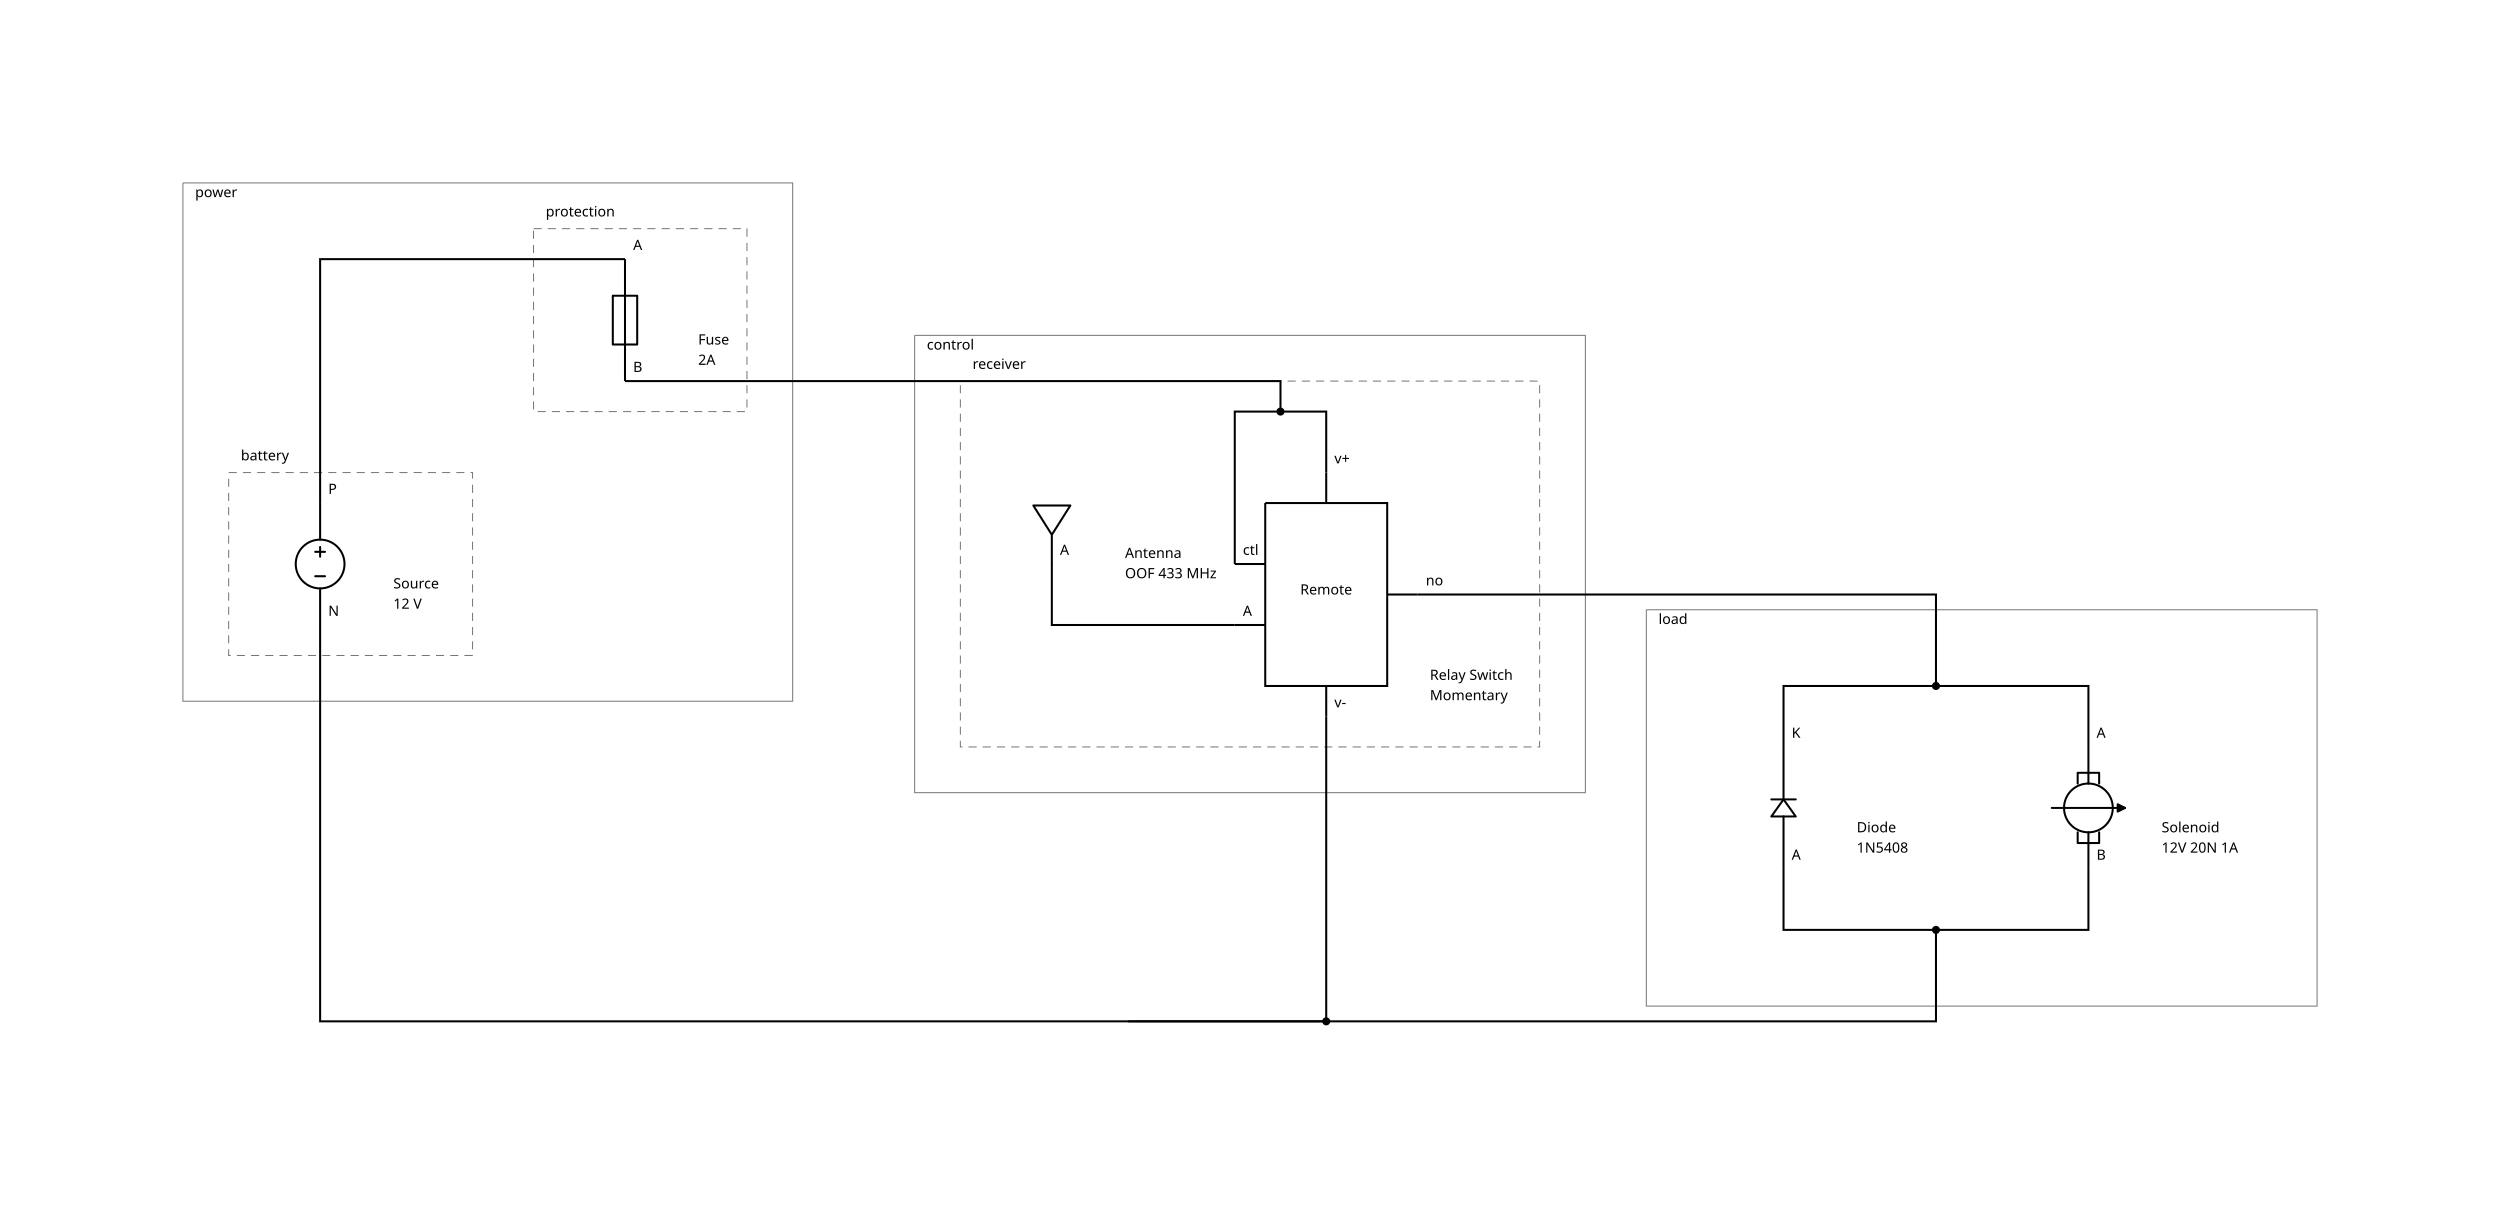
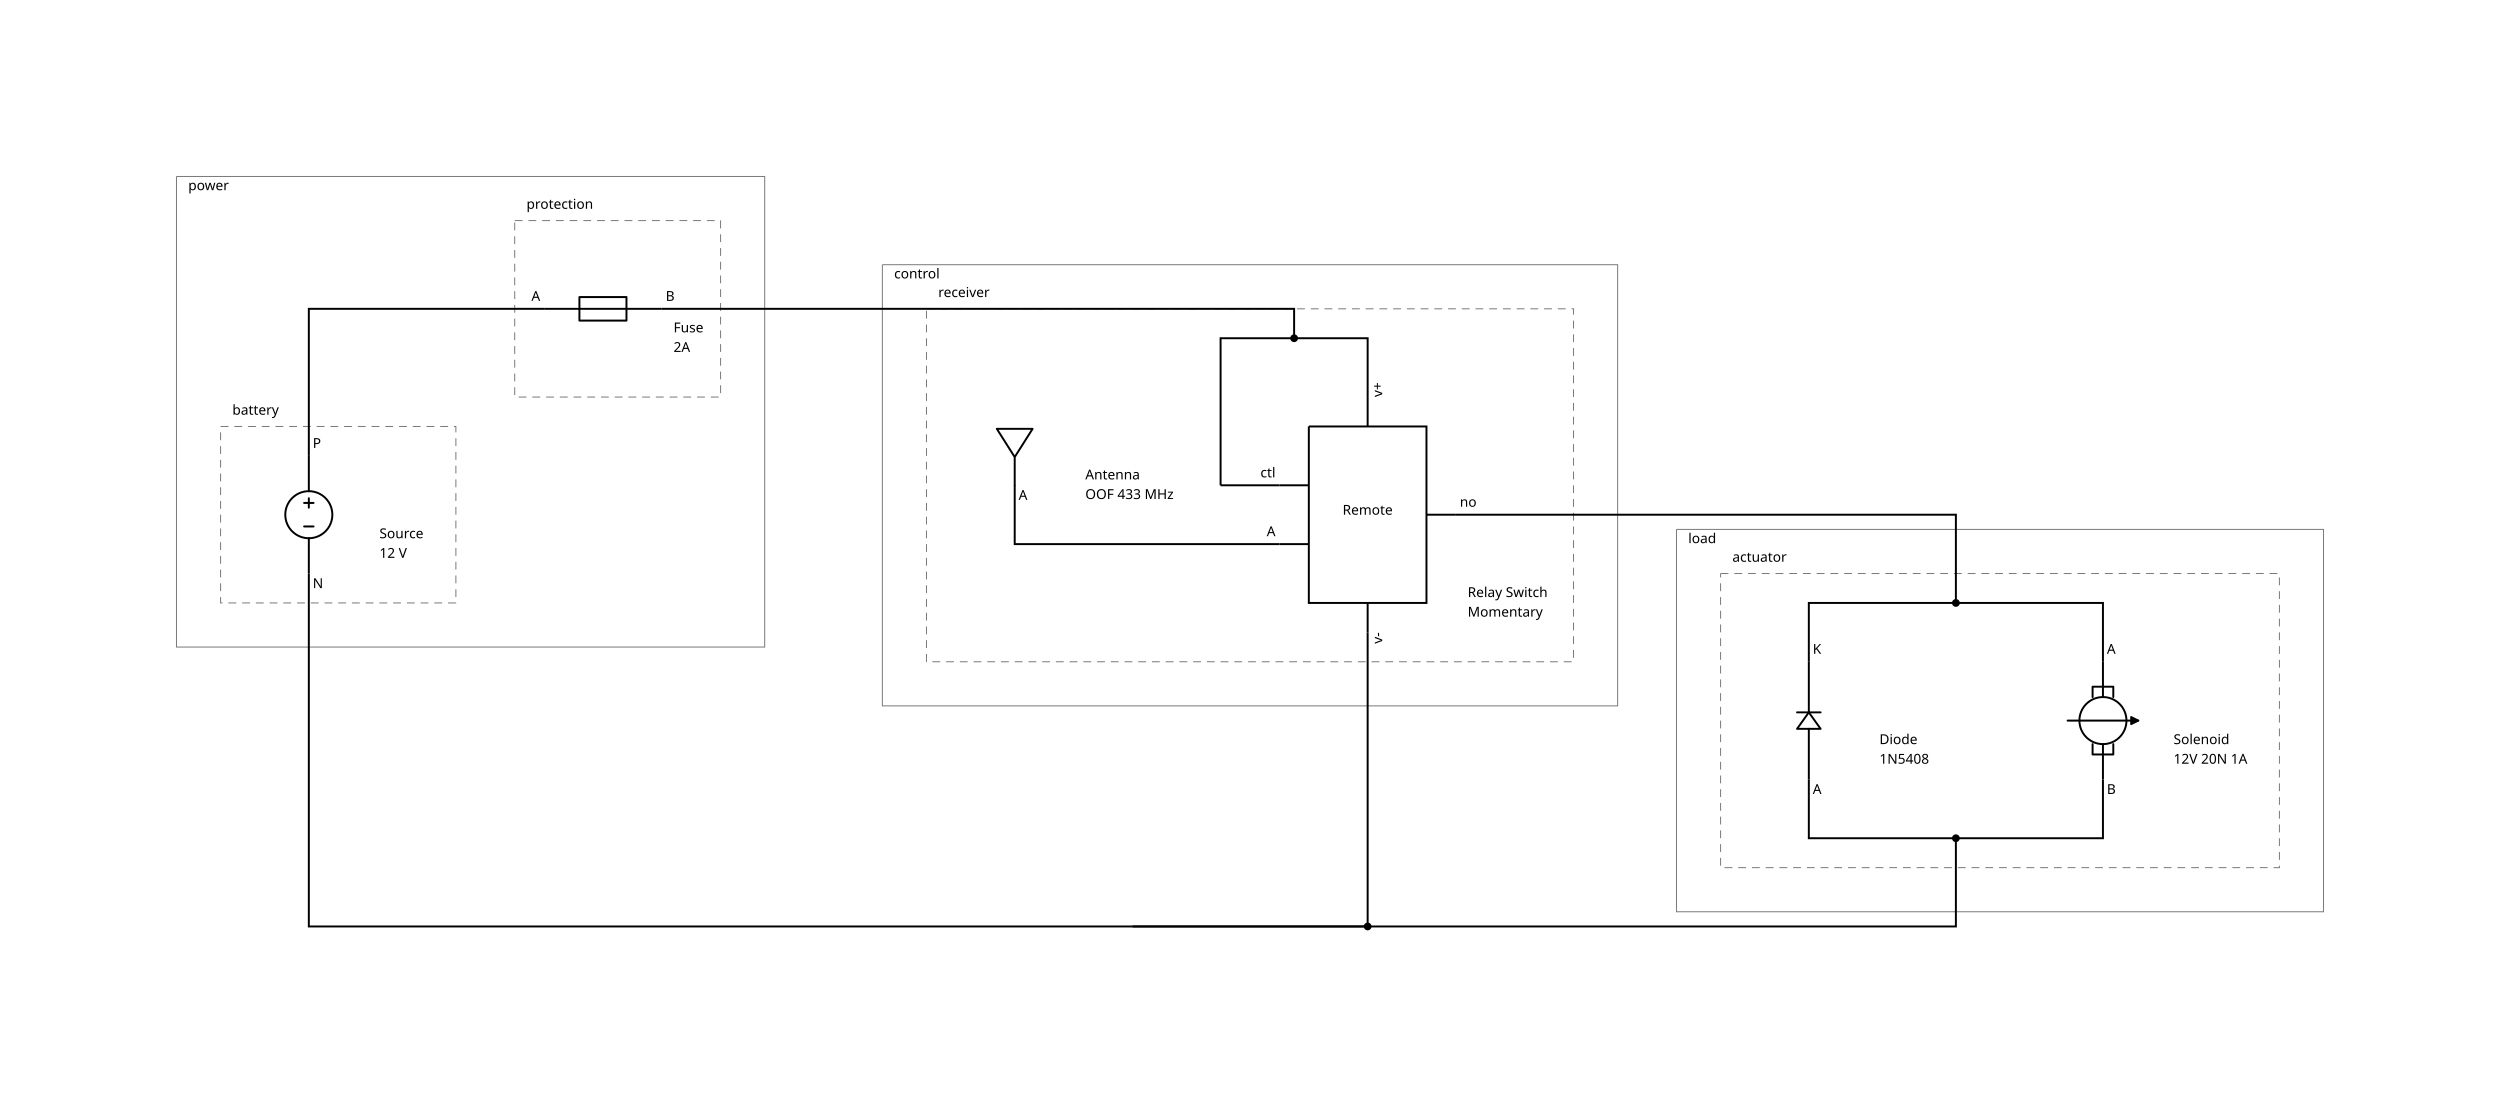
- <svg xmlns="http://www.w3.org/2000/svg" id="fixture-wireless-solenoid" width="2460" viewBox="-555 -255 2460 1188" height="1188" overflow="visible" font-family="sans-serif" font-size="14" role="graphics-document document" aria-roledescription="circuitDiagram">
+ <svg xmlns="http://www.w3.org/2000/svg" id="fixture-wireless-solenoid" width="2550" viewBox="-555 -255 2550 1128" height="1128" overflow="visible" font-family="sans-serif" font-size="14" role="graphics-document document" aria-roledescription="circuitDiagram">
  <g data-drawing-index="0" data-block="power" stroke-width="1">
-     <polyline points="-375,-75 225,-75 225,435 -375,435 -375,-75" stroke="#777" stroke-width="1" fill="none" transform="matrix(1 0 0 1 0 0)" />
+     <polyline points="-375,-75 225,-75 225,405 -375,405 -375,-75" stroke="#777" stroke-width="1" fill="none" transform="matrix(1 0 0 1 0 0)" />
  </g>
  <g data-drawing-index="1" data-label="true" data-frame-label="block">
    <text x="-363" y="-61" xml:space="preserve" fill="#000">power</text>
  </g>
  <g data-drawing-index="2" data-block="control" stroke-width="1">
-     <polyline points="345,75 1005,75 1005,525 345,525 345,75" stroke="#777" stroke-width="1" fill="none" transform="matrix(1 0 0 1 0 0)" />
+     <polyline points="345,15 1095,15 1095,465 345,465 345,15" stroke="#777" stroke-width="1" fill="none" transform="matrix(1 0 0 1 0 0)" />
  </g>
  <g data-drawing-index="3" data-label="true" data-frame-label="block">
-     <text x="357" y="89" xml:space="preserve" fill="#000">control</text>
+     <text x="357" y="29" xml:space="preserve" fill="#000">control</text>
  </g>
  <g data-drawing-index="4" data-block="load" stroke-width="1">
-     <polyline points="1065,345 1725,345 1725,735 1065,735 1065,345" stroke="#777" stroke-width="1" fill="none" transform="matrix(1 0 0 1 0 0)" />
+     <polyline points="1155,285 1815,285 1815,675 1155,675 1155,285" stroke="#777" stroke-width="1" fill="none" transform="matrix(1 0 0 1 0 0)" />
  </g>
  <g data-drawing-index="5" data-label="true" data-frame-label="block">
-     <text x="1077" y="359" xml:space="preserve" fill="#000">load</text>
+     <text x="1167" y="299" xml:space="preserve" fill="#000">load</text>
  </g>
  <g data-drawing-index="6" data-stage="protection" stroke-dasharray="8 6">
    <polyline points="-30,-30 180,-30 180,150 -30,150 -30,-30" stroke="#777" stroke-width="1" fill="none" transform="matrix(1 0 0 1 0 0)" />
  </g>
  <g data-drawing-index="7" data-label="true" data-frame-label="stage">
    <text x="-18" y="-42" xml:space="preserve" fill="#000">protection</text>
  </g>
  <g data-drawing-index="8" data-stage="battery" stroke-dasharray="8 6">
-     <polyline points="-330,210 -90,210 -90,390 -330,390 -330,210" stroke="#777" stroke-width="1" fill="none" transform="matrix(1 0 0 1 0 0)" />
+     <polyline points="-330,180 -90,180 -90,360 -330,360 -330,180" stroke="#777" stroke-width="1" fill="none" transform="matrix(1 0 0 1 0 0)" />
  </g>
  <g data-drawing-index="9" data-label="true" data-frame-label="stage">
-     <text x="-318" y="198" xml:space="preserve" fill="#000">battery</text>
+     <text x="-318" y="168" xml:space="preserve" fill="#000">battery</text>
  </g>
  <g data-drawing-index="10" data-stage="receiver" stroke-dasharray="8 6">
-     <polyline points="390,120 960,120 960,480 390,480 390,120" stroke="#777" stroke-width="1" fill="none" transform="matrix(1 0 0 1 0 0)" />
+     <polyline points="390,60 1050,60 1050,420 390,420 390,60" stroke="#777" stroke-width="1" fill="none" transform="matrix(1 0 0 1 0 0)" />
  </g>
  <g data-drawing-index="11" data-label="true" data-frame-label="stage">
-     <text x="402" y="108" xml:space="preserve" fill="#000">receiver</text>
-   </g>
-   <g data-drawing-index="12" data-net="@implicit:Antenna:A" data-wire="|-" data-points="[[480,300],[480,360],[660,360]]">
-     <polyline points="480,300 480,360 660,360" stroke="#000" stroke-width="2" fill="none" transform="matrix(1 0 0 1 0 0)" />
-   </g>
-   <g data-drawing-index="13" data-net="@implicit:Diode:A" data-wire="|-" data-points="[[1500,600],[1500,660],[1350,660]]">
-     <polyline points="1500,600 1500,660 1350,660" stroke="#000" stroke-width="2" fill="none" transform="matrix(1 0 0 1 0 0)" />
-   </g>
-   <g data-drawing-index="14" data-net="@implicit:Diode:A" data-wire="|-" data-points="[[1200,600],[1200,660],[1350,660]]">
-     <polyline points="1200,600 1200,660 1350,660" stroke="#000" stroke-width="2" fill="none" transform="matrix(1 0 0 1 0 0)" />
-   </g>
-   <g data-drawing-index="15" data-net="@implicit:Diode:A" data-wire="|-" data-points="[[750,450],[750,750],[555,750]]">
-     <polyline points="750,450 750,750 555,750" stroke="#000" stroke-width="2" fill="none" transform="matrix(1 0 0 1 0 0)" />
-   </g>
-   <g data-drawing-index="16" data-net="@implicit:Diode:A" data-wire="|-" data-points="[[-240,360],[-240,750],[555,750]]">
-     <polyline points="-240,360 -240,750 555,750" stroke="#000" stroke-width="2" fill="none" transform="matrix(1 0 0 1 0 0)" />
-   </g>
-   <g data-drawing-index="17" data-net="@implicit:Diode:A" data-wire="|-" data-points="[[1350,660],[1350,750],[555,750]]">
-     <polyline points="1350,660 1350,750 555,750" stroke="#000" stroke-width="2" fill="none" transform="matrix(1 0 0 1 0 0)" />
-   </g>
-   <g data-drawing-index="18" data-net="@implicit:Diode:K" data-wire="|-" data-points="[[1500,480],[1500,420],[1350,420]]">
-     <polyline points="1500,480 1500,420 1350,420" stroke="#000" stroke-width="2" fill="none" transform="matrix(1 0 0 1 0 0)" />
-   </g>
-   <g data-drawing-index="19" data-net="@implicit:Diode:K" data-wire="|-" data-points="[[1200,480],[1200,420],[1350,420]]">
-     <polyline points="1200,480 1200,420 1350,420" stroke="#000" stroke-width="2" fill="none" transform="matrix(1 0 0 1 0 0)" />
-   </g>
-   <g data-drawing-index="20" data-net="@implicit:Diode:K" data-wire="-|" data-points="[[840,330],[1350,330],[1350,420]]">
-     <polyline points="840,330 1350,330 1350,420" stroke="#000" stroke-width="2" fill="none" transform="matrix(1 0 0 1 0 0)" />
-   </g>
-   <g data-drawing-index="21" data-net="@implicit:Fuse:A" data-wire="|-" data-points="[[-240,240],[-240,3.67394039744206e-15],[60,3.67394039744206e-15]]">
-     <polyline points="-240,240 -240,3.67394039744206e-15 60,3.67394039744206e-15" stroke="#000" stroke-width="2" fill="none" transform="matrix(1 0 0 1 0 0)" />
-   </g>
-   <g data-drawing-index="22" data-net="@implicit:Fuse:B" data-wire="|-" data-points="[[750,210],[750,150],[705,150]]">
-     <polyline points="750,210 750,150 705,150" stroke="#000" stroke-width="2" fill="none" transform="matrix(1 0 0 1 0 0)" />
-   </g>
-   <g data-drawing-index="23" data-net="@implicit:Fuse:B" data-wire="|-" data-points="[[660,300],[660,150],[705,150]]">
-     <polyline points="660,300 660,150 705,150" stroke="#000" stroke-width="2" fill="none" transform="matrix(1 0 0 1 0 0)" />
-   </g>
-   <g data-drawing-index="24" data-net="@implicit:Fuse:B" data-wire="-|" data-points="[[60.00000000000001,120],[705,120],[705,150]]">
-     <polyline points="60,120 705,120 705,150" stroke="#000" stroke-width="2" fill="none" transform="matrix(1 0 0 1 0 0)" />
-   </g>
-   <g data-drawing-index="25" data-device="Fuse" data-type="fuse" data-stage-index="0">
-     <g transform="matrix(6.123233995736766e-17 1 -1 6.123233995736766e-17 120 0)">
-       <svg width="120" height="120" viewBox="0 0 120 120">
-         <g id="fixture-wireless-solenoid-element-25-fuse" fill="none" stroke="#000" stroke-width="2" stroke-linecap="round" stroke-linejoin="round">
-           <path d="M 0 60 L 36 60 L 36 48 L 84 48 L 84 72 L 36 72 L 36 60 M 84 60 L 120 60" id="fixture-wireless-solenoid-element-25-reference-0" stroke="#000" fill="none" stroke-width="2" stroke-linecap="round" stroke-linejoin="round" />
-           <path d="M 36 60 L 84 60" id="fixture-wireless-solenoid-element-25-reference-1" stroke="#000" fill="none" stroke-width="2" stroke-linecap="round" stroke-linejoin="round" />
-         </g>
-       </svg>
-     </g>
-   </g>
-   <g data-drawing-index="26" data-label="true" data-device-label="Fuse">
+     <text x="402" y="48" xml:space="preserve" fill="#000">receiver</text>
+   </g>
+   <g data-drawing-index="12" data-stage="actuator" stroke-dasharray="8 6">
+     <polyline points="1200,330 1770,330 1770,630 1200,630 1200,330" stroke="#777" stroke-width="1" fill="none" transform="matrix(1 0 0 1 0 0)" />
+   </g>
+   <g data-drawing-index="13" data-label="true" data-frame-label="stage">
+     <text x="1212" y="318" xml:space="preserve" fill="#000">actuator</text>
+   </g>
+   <g data-drawing-index="14" data-net="@implicit:Antenna:A" data-wire="|-" data-points="[[480,240],[480,300],[750,300]]">
+     <polyline points="480,240 480,300 750,300" stroke="#000" stroke-width="2" fill="none" transform="matrix(1 0 0 1 0 0)" />
+   </g>
+   <g data-drawing-index="15" data-net="@implicit:Diode:A" data-wire="|-" data-points="[[1590,540],[1590,600],[1440,600]]">
+     <polyline points="1590,540 1590,600 1440,600" stroke="#000" stroke-width="2" fill="none" transform="matrix(1 0 0 1 0 0)" />
+   </g>
+   <g data-drawing-index="16" data-net="@implicit:Diode:A" data-wire="|-" data-points="[[1290,540],[1290,600],[1440,600]]">
+     <polyline points="1290,540 1290,600 1440,600" stroke="#000" stroke-width="2" fill="none" transform="matrix(1 0 0 1 0 0)" />
+   </g>
+   <g data-drawing-index="17" data-net="@implicit:Diode:A" data-wire="|-" data-points="[[840,390],[840,690],[600,690]]">
+     <polyline points="840,390 840,690 600,690" stroke="#000" stroke-width="2" fill="none" transform="matrix(1 0 0 1 0 0)" />
+   </g>
+   <g data-drawing-index="18" data-net="@implicit:Diode:A" data-wire="|-" data-points="[[-240,330],[-240,690],[600,690]]">
+     <polyline points="-240,330 -240,690 600,690" stroke="#000" stroke-width="2" fill="none" transform="matrix(1 0 0 1 0 0)" />
+   </g>
+   <g data-drawing-index="19" data-net="@implicit:Diode:A" data-wire="|-" data-points="[[1440,600],[1440,690],[600,690]]">
+     <polyline points="1440,600 1440,690 600,690" stroke="#000" stroke-width="2" fill="none" transform="matrix(1 0 0 1 0 0)" />
+   </g>
+   <g data-drawing-index="20" data-net="@implicit:Diode:K" data-wire="|-" data-points="[[1590,420],[1590,360],[1440,360]]">
+     <polyline points="1590,420 1590,360 1440,360" stroke="#000" stroke-width="2" fill="none" transform="matrix(1 0 0 1 0 0)" />
+   </g>
+   <g data-drawing-index="21" data-net="@implicit:Diode:K" data-wire="|-" data-points="[[1290,420],[1290,360],[1440,360]]">
+     <polyline points="1290,420 1290,360 1440,360" stroke="#000" stroke-width="2" fill="none" transform="matrix(1 0 0 1 0 0)" />
+   </g>
+   <g data-drawing-index="22" data-net="@implicit:Diode:K" data-wire="-|" data-points="[[930,270],[1440,270],[1440,360]]">
+     <polyline points="930,270 1440,270 1440,360" stroke="#000" stroke-width="2" fill="none" transform="matrix(1 0 0 1 0 0)" />
+   </g>
+   <g data-drawing-index="23" data-net="@implicit:Fuse:A" data-wire="|-" data-points="[[-240,210],[-240,60.00000000000001],[7.105427357601002e-15,60.00000000000001]]">
+     <polyline points="-240,210 -240,60 7.105427357601002e-15,60" stroke="#000" stroke-width="2" fill="none" transform="matrix(1 0 0 1 0 0)" />
+   </g>
+   <g data-drawing-index="24" data-net="@implicit:Fuse:B" data-wire="|-" data-points="[[840,150],[840,90],[765,90]]">
+     <polyline points="840,150 840,90 765,90" stroke="#000" stroke-width="2" fill="none" transform="matrix(1 0 0 1 0 0)" />
+   </g>
+   <g data-drawing-index="25" data-net="@implicit:Fuse:B" data-wire="-" data-points="[[750,240],[690,240]]">
+     <polyline points="750,240 690,240" stroke="#000" stroke-width="2" fill="none" transform="matrix(1 0 0 1 0 0)" />
+   </g>
+   <g data-drawing-index="26" data-net="@implicit:Fuse:B" data-wire="|-" data-points="[[690,240],[690,90],[765,90]]">
+     <polyline points="690,240 690,90 765,90" stroke="#000" stroke-width="2" fill="none" transform="matrix(1 0 0 1 0 0)" />
+   </g>
+   <g data-drawing-index="27" data-net="@implicit:Fuse:B" data-wire="-|" data-points="[[120,60.00000000000001],[765,60.00000000000001],[765,90]]">
+     <polyline points="120,60 765,60 765,90" stroke="#000" stroke-width="2" fill="none" transform="matrix(1 0 0 1 0 0)" />
+   </g>
+   <g data-drawing-index="28" data-device="Fuse" data-type="fuse" data-stage-index="0">
+     <g transform="matrix(1 0 0 1 7.105427357601002e-15 7.105427357601002e-15)">
+       <svg width="120" height="120" viewBox="0 0 120 120">
+         <g id="fixture-wireless-solenoid-element-28-fuse" fill="none" stroke="#000" stroke-width="2" stroke-linecap="round" stroke-linejoin="round">
+           <path d="M 0 60 L 36 60 L 36 48 L 84 48 L 84 72 L 36 72 L 36 60 M 84 60 L 120 60" id="fixture-wireless-solenoid-element-28-reference-0" stroke="#000" fill="none" stroke-width="2" stroke-linecap="round" stroke-linejoin="round" />
+           <path d="M 36 60 L 84 60" id="fixture-wireless-solenoid-element-28-reference-1" stroke="#000" fill="none" stroke-width="2" stroke-linecap="round" stroke-linejoin="round" />
+         </g>
+       </svg>
+     </g>
+   </g>
+   <g data-drawing-index="29" data-label="true" data-device-label="Fuse">
    <text x="132" y="84" xml:space="preserve" fill="#000">Fuse</text>
  </g>
-   <g data-drawing-index="27" data-label="true" data-device-label="Fuse">
+   <g data-drawing-index="30" data-label="true" data-device-label="Fuse">
    <text x="132" y="104" xml:space="preserve" fill="#000">2A</text>
  </g>
-   <g data-drawing-index="28" data-label="true" data-terminal="A" data-terminal-device="Fuse" data-x="60" data-y="3.67394039744206e-15" data-terminal-net="@implicit:Fuse:A">
-     <text x="68" y="-9" xml:space="preserve" fill="#000">A</text>
-   </g>
-   <g data-drawing-index="29" data-label="true" data-terminal="B" data-terminal-device="Fuse" data-x="60.00000000000001" data-y="120" data-terminal-net="@implicit:Fuse:B">
-     <text x="68" y="111" xml:space="preserve" fill="#000">B</text>
-   </g>
-   <g data-drawing-index="30" data-device="Source" data-type="voltageSource" data-stage-index="1">
-     <g transform="matrix(1 0 0 1 -300 240)">
-       <svg width="120" height="120" viewBox="0 0 120 120">
-         <g id="fixture-wireless-solenoid-element-30-voltageSource" fill="none" stroke="#000" stroke-width="2" stroke-linecap="round" stroke-linejoin="round">
-           <circle cx="60" cy="60" r="24" id="fixture-wireless-solenoid-element-30-reference-0" stroke="#000" fill="none" stroke-width="2" />
-           <path d="M 60 120 L 60 84 L 60 84 M 60 36 L 60 36 L 60 0" id="fixture-wireless-solenoid-element-30-reference-1" stroke="#000" fill="none" stroke-width="2" stroke-linecap="round" stroke-linejoin="round" />
-           <path d="M 64.8 72 L 55.2 72" id="fixture-wireless-solenoid-element-30-reference-2" stroke="#000" fill="none" stroke-width="2" stroke-linecap="round" stroke-linejoin="round" />
-           <path d="M 60 52.8 L 60 43.2" id="fixture-wireless-solenoid-element-30-reference-3" stroke="#000" fill="none" stroke-width="2" stroke-linecap="round" stroke-linejoin="round" />
-           <path d="M 64.8 48 L 55.2 48" id="fixture-wireless-solenoid-element-30-reference-4" stroke="#000" fill="none" stroke-width="2" stroke-linecap="round" stroke-linejoin="round" />
-         </g>
-       </svg>
-     </g>
-   </g>
-   <g data-drawing-index="31" data-label="true" data-device-label="Source">
-     <text x="-168" y="324" xml:space="preserve" fill="#000">Source</text>
-   </g>
-   <g data-drawing-index="32" data-label="true" data-device-label="Source">
-     <text x="-168" y="344" xml:space="preserve" fill="#000">12 V</text>
-   </g>
-   <g data-drawing-index="33" data-label="true" data-terminal="P" data-terminal-device="Source" data-x="-240" data-y="240" data-terminal-net="@implicit:Fuse:A">
-     <text x="-232" y="231" xml:space="preserve" fill="#000">P</text>
-   </g>
-   <g data-drawing-index="34" data-label="true" data-terminal="N" data-terminal-device="Source" data-x="-240" data-y="360" data-terminal-net="@implicit:Diode:A">
-     <text x="-232" y="351" xml:space="preserve" fill="#000">N</text>
-   </g>
-   <g data-drawing-index="35" data-device="Remote" data-type="ic" data-stage-index="2">
-     <polyline points="30,30 150,30 150,210 30,210 30,30" stroke="#000" stroke-width="2" fill="none" transform="matrix(1 0 0 1 660 210)" />
-     <line x1="90" y1="0" x2="90" y2="30" stroke="#000" stroke-width="2" fill="none" transform="matrix(1 0 0 1 660 210)" />
-     <line x1="0" y1="90" x2="30" y2="90" stroke="#000" stroke-width="2" fill="none" transform="matrix(1 0 0 1 660 210)" />
-     <line x1="0" y1="150" x2="30" y2="150" stroke="#000" stroke-width="2" fill="none" transform="matrix(1 0 0 1 660 210)" />
-     <line x1="90" y1="240" x2="90" y2="210" stroke="#000" stroke-width="2" fill="none" transform="matrix(1 0 0 1 660 210)" />
-     <line x1="180" y1="120" x2="150" y2="120" stroke="#000" stroke-width="2" fill="none" transform="matrix(1 0 0 1 660 210)" />
-   </g>
-   <g data-drawing-index="36" data-label="true" data-device-label="Remote">
-     <text x="852" y="414" xml:space="preserve" fill="#000">Relay Switch</text>
-   </g>
-   <g data-drawing-index="37" data-label="true" data-device-label="Remote">
-     <text x="852" y="434" xml:space="preserve" fill="#000">Momentary</text>
-   </g>
-   <g data-drawing-index="38" data-label="true" data-ic-label="true" text-anchor="middle">
-     <text x="750" y="330" xml:space="preserve" fill="#000">Remote</text>
-   </g>
-   <g data-drawing-index="39" data-label="true" data-terminal="v+" data-terminal-device="Remote" data-x="750" data-y="210" data-terminal-net="@implicit:Fuse:B">
-     <text x="758" y="201" xml:space="preserve" fill="#000">v+</text>
-   </g>
-   <g data-drawing-index="40" data-label="true" data-terminal="ctl" data-terminal-device="Remote" data-x="660" data-y="300" data-terminal-net="@implicit:Fuse:B">
-     <text x="668" y="291" xml:space="preserve" fill="#000">ctl</text>
-   </g>
-   <g data-drawing-index="41" data-label="true" data-terminal="A" data-terminal-device="Remote" data-x="660" data-y="360" data-terminal-net="@implicit:Antenna:A">
-     <text x="668" y="351" xml:space="preserve" fill="#000">A</text>
-   </g>
-   <g data-drawing-index="42" data-label="true" data-terminal="v-" data-terminal-device="Remote" data-x="750" data-y="450" data-terminal-net="@implicit:Diode:A">
-     <text x="758" y="441" xml:space="preserve" fill="#000">v-</text>
-   </g>
-   <g data-drawing-index="43" data-label="true" data-terminal="no" data-terminal-device="Remote" data-x="840" data-y="330" data-terminal-net="@implicit:Diode:K">
-     <text x="848" y="321" xml:space="preserve" fill="#000">no</text>
-   </g>
-   <g data-drawing-index="44" data-device="Antenna" data-type="antenna" data-stage-index="2">
-     <g transform="matrix(1 0 0 1 420 210)">
-       <svg width="120" height="120" viewBox="0 0 120 120">
-         <g id="fixture-wireless-solenoid-element-44-antenna" fill="none" stroke="#000" stroke-width="2" stroke-linecap="round" stroke-linejoin="round">
-           <path id="fixture-wireless-solenoid-element-44-reference-0" d="M 60 90 L 60 61.2 L 41.76 32.4 L 78.24 32.4 L 60 61.2" stroke="#000" fill="none" />
-         </g>
-       </svg>
-     </g>
-   </g>
-   <g data-drawing-index="45" data-label="true" data-device-label="Antenna">
-     <text x="552" y="294" xml:space="preserve" fill="#000">Antenna</text>
-   </g>
-   <g data-drawing-index="46" data-label="true" data-device-label="Antenna">
-     <text x="552" y="314" xml:space="preserve" fill="#000">OOF 433 MHz</text>
-   </g>
-   <g data-drawing-index="47" data-label="true" data-terminal="A" data-terminal-device="Antenna" data-x="480" data-y="300" data-terminal-net="@implicit:Antenna:A">
-     <text x="488" y="291" xml:space="preserve" fill="#000">A</text>
-   </g>
-   <g data-drawing-index="48" data-device="Diode" data-type="diode" data-stage-index="3">
-     <g transform="matrix(-1.8369701987210297e-16 -1 1 -1.8369701987210297e-16 1140 600)">
-       <svg width="120" height="120" viewBox="0 0 120 120">
-         <g id="fixture-wireless-solenoid-element-48-diode" fill="none" stroke="#000" stroke-width="2" stroke-linecap="round" stroke-linejoin="round">
-           <polygon points="51.6,48 68.4,60 51.6,72" id="fixture-wireless-solenoid-element-48-reference-0" stroke="#000" fill="none" stroke-width="2" stroke-linecap="round" stroke-linejoin="round" />
-           <path d="M 0 60 L 51.6 60 M 68.4 48 L 68.4 72 M 68.4 60 L 120 60" id="fixture-wireless-solenoid-element-48-reference-1" stroke="#000" fill="none" stroke-width="2" stroke-linecap="round" stroke-linejoin="round" />
-         </g>
-       </svg>
-     </g>
-   </g>
-   <g data-drawing-index="49" data-label="true" data-device-label="Diode">
-     <text x="1272" y="564" xml:space="preserve" fill="#000">Diode</text>
-   </g>
-   <g data-drawing-index="50" data-label="true" data-device-label="Diode">
-     <text x="1272" y="584" xml:space="preserve" fill="#000">1N5408</text>
-   </g>
-   <g data-drawing-index="51" data-label="true" data-terminal="A" data-terminal-device="Diode" data-x="1200" data-y="600" data-terminal-net="@implicit:Diode:A">
-     <text x="1208" y="591" xml:space="preserve" fill="#000">A</text>
-   </g>
-   <g data-drawing-index="52" data-label="true" data-terminal="K" data-terminal-device="Diode" data-x="1200" data-y="480" data-terminal-net="@implicit:Diode:K">
-     <text x="1208" y="471" xml:space="preserve" fill="#000">K</text>
-   </g>
-   <g data-drawing-index="53" data-device="Solenoid" data-type="solenoid" data-stage-index="3">
-     <g transform="matrix(6.123233995736766e-17 1 -1 6.123233995736766e-17 1560 480)">
-       <svg width="120" height="120" viewBox="0 0 120 120">
-         <g id="fixture-wireless-solenoid-element-53-solenoid" fill="none" stroke="#000" stroke-width="2" stroke-linecap="round" stroke-linejoin="round">
-           <path id="fixture-wireless-solenoid-element-53-reference-0" d="M 25.44 60 L 25.44 60 M 94.56 60 L 94.56 60" stroke="#000" fill="none" />
-           <path id="fixture-wireless-solenoid-element-53-reference-1" d="M 36 70.56 L 25.44 70.56 L 25.44 49.44 L 36 49.44" stroke="#000" fill="none" />
-           <path id="fixture-wireless-solenoid-element-53-reference-2" d="M 84 70.56 L 94.56 70.56 L 94.56 49.44 L 84 49.44" stroke="#000" fill="none" />
-           <circle id="fixture-wireless-solenoid-element-53-reference-3" cx="60" cy="60" r="24" stroke="#000" fill="none" />
-           <path id="fixture-wireless-solenoid-element-53-electrical-leads" d="M 0 60 L 36 60 M 84 60 L 120 60" stroke="#000" fill="none" />
-           <path id="fixture-wireless-solenoid-element-53-motion-shaft" d="M 60 96 L 60 24" stroke="#000" fill="none" />
-           <polygon id="fixture-wireless-solenoid-element-53-motion-arrowhead" points="60,24 56.4,31.2 63.6,31.2" stroke="#000" fill="#000" />
-         </g>
-       </svg>
-     </g>
-   </g>
-   <g data-drawing-index="54" data-label="true" data-device-label="Solenoid">
-     <text x="1572" y="564" xml:space="preserve" fill="#000">Solenoid</text>
-   </g>
-   <g data-drawing-index="55" data-label="true" data-device-label="Solenoid">
-     <text x="1572" y="584" xml:space="preserve" fill="#000">12V 20N 1A</text>
-   </g>
-   <g data-drawing-index="56" data-label="true" data-terminal="A" data-terminal-device="Solenoid" data-x="1500" data-y="480" data-terminal-net="@implicit:Diode:K">
-     <text x="1508" y="471" xml:space="preserve" fill="#000">A</text>
-   </g>
-   <g data-drawing-index="57" data-label="true" data-terminal="B" data-terminal-device="Solenoid" data-x="1500" data-y="600" data-terminal-net="@implicit:Diode:A">
-     <text x="1508" y="591" xml:space="preserve" fill="#000">B</text>
-   </g>
-   <g data-drawing-index="58" data-junction="true" data-net="@implicit:Diode:A">
-     <circle cx="0" cy="0" r="3" stroke="#000" stroke-width="2" fill="#000" transform="matrix(1 0 0 1 1350 660)" />
-   </g>
-   <g data-drawing-index="59" data-junction="true" data-net="@implicit:Diode:A">
-     <circle cx="0" cy="0" r="3" stroke="#000" stroke-width="2" fill="#000" transform="matrix(1 0 0 1 750 750)" />
-   </g>
-   <g data-drawing-index="60" data-junction="true" data-net="@implicit:Diode:K">
-     <circle cx="0" cy="0" r="3" stroke="#000" stroke-width="2" fill="#000" transform="matrix(1 0 0 1 1350 420)" />
-   </g>
-   <g data-drawing-index="61" data-junction="true" data-net="@implicit:Fuse:B">
-     <circle cx="0" cy="0" r="3" stroke="#000" stroke-width="2" fill="#000" transform="matrix(1 0 0 1 705 150)" />
+   <g data-drawing-index="31" data-label="true" data-terminal="A" data-terminal-device="Fuse" data-terminal-side="L" text-anchor="end" dominant-baseline="text-after-edge" data-x="7.105427357601002e-15" data-y="60.00000000000001" data-terminal-net="@implicit:Fuse:A">
+     <text x="-4" y="56" xml:space="preserve" fill="#000">A</text>
+   </g>
+   <g data-drawing-index="32" data-label="true" data-terminal="B" data-terminal-device="Fuse" data-terminal-side="R" text-anchor="start" dominant-baseline="text-after-edge" data-x="120" data-y="60.00000000000001" data-terminal-net="@implicit:Fuse:B">
+     <text x="124" y="56" xml:space="preserve" fill="#000">B</text>
+   </g>
+   <g data-drawing-index="33" data-device="Source" data-type="voltageSource" data-stage-index="1">
+     <g transform="matrix(1 0 0 1 -300 210)">
+       <svg width="120" height="120" viewBox="0 0 120 120">
+         <g id="fixture-wireless-solenoid-element-33-voltageSource" fill="none" stroke="#000" stroke-width="2" stroke-linecap="round" stroke-linejoin="round">
+           <circle cx="60" cy="60" r="24" id="fixture-wireless-solenoid-element-33-reference-0" stroke="#000" fill="none" stroke-width="2" />
+           <path d="M 60 120 L 60 84 L 60 84 M 60 36 L 60 36 L 60 0" id="fixture-wireless-solenoid-element-33-reference-1" stroke="#000" fill="none" stroke-width="2" stroke-linecap="round" stroke-linejoin="round" />
+           <path d="M 64.8 72 L 55.2 72" id="fixture-wireless-solenoid-element-33-reference-2" stroke="#000" fill="none" stroke-width="2" stroke-linecap="round" stroke-linejoin="round" />
+           <path d="M 60 52.8 L 60 43.2" id="fixture-wireless-solenoid-element-33-reference-3" stroke="#000" fill="none" stroke-width="2" stroke-linecap="round" stroke-linejoin="round" />
+           <path d="M 64.8 48 L 55.2 48" id="fixture-wireless-solenoid-element-33-reference-4" stroke="#000" fill="none" stroke-width="2" stroke-linecap="round" stroke-linejoin="round" />
+         </g>
+       </svg>
+     </g>
+   </g>
+   <g data-drawing-index="34" data-label="true" data-device-label="Source">
+     <text x="-168" y="294" xml:space="preserve" fill="#000">Source</text>
+   </g>
+   <g data-drawing-index="35" data-label="true" data-device-label="Source">
+     <text x="-168" y="314" xml:space="preserve" fill="#000">12 V</text>
+   </g>
+   <g data-drawing-index="36" data-label="true" data-terminal="P" data-terminal-device="Source" data-terminal-side="T" text-anchor="start" dominant-baseline="text-after-edge" data-x="-240" data-y="210" data-terminal-net="@implicit:Fuse:A">
+     <text x="-236" y="206" xml:space="preserve" fill="#000">P</text>
+   </g>
+   <g data-drawing-index="37" data-label="true" data-terminal="N" data-terminal-device="Source" data-terminal-side="B" text-anchor="start" dominant-baseline="hanging" data-x="-240" data-y="330" data-terminal-net="@implicit:Diode:A">
+     <text x="-236" y="334" xml:space="preserve" fill="#000">N</text>
+   </g>
+   <g data-drawing-index="38" data-device="Remote" data-type="ic" data-stage-index="2">
+     <polyline points="30,30 150,30 150,210 30,210 30,30" stroke="#000" stroke-width="2" fill="none" transform="matrix(1 0 0 1 750 150)" />
+     <line x1="90" y1="0" x2="90" y2="30" stroke="#000" stroke-width="2" fill="none" transform="matrix(1 0 0 1 750 150)" />
+     <line x1="0" y1="90" x2="30" y2="90" stroke="#000" stroke-width="2" fill="none" transform="matrix(1 0 0 1 750 150)" />
+     <line x1="0" y1="150" x2="30" y2="150" stroke="#000" stroke-width="2" fill="none" transform="matrix(1 0 0 1 750 150)" />
+     <line x1="90" y1="240" x2="90" y2="210" stroke="#000" stroke-width="2" fill="none" transform="matrix(1 0 0 1 750 150)" />
+     <line x1="180" y1="120" x2="150" y2="120" stroke="#000" stroke-width="2" fill="none" transform="matrix(1 0 0 1 750 150)" />
+   </g>
+   <g data-drawing-index="39" data-label="true" data-device-label="Remote">
+     <text x="942" y="354" xml:space="preserve" fill="#000">Relay Switch</text>
+   </g>
+   <g data-drawing-index="40" data-label="true" data-device-label="Remote">
+     <text x="942" y="374" xml:space="preserve" fill="#000">Momentary</text>
+   </g>
+   <g data-drawing-index="41" data-label="true" data-ic-label="true" text-anchor="middle">
+     <text x="840" y="270" xml:space="preserve" fill="#000">Remote</text>
+   </g>
+   <g data-drawing-index="42" data-label="true" data-terminal="v+" data-terminal-device="Remote" data-terminal-side="T" text-anchor="start" dominant-baseline="hanging" transform="rotate(-90 844 150)" data-x="840" data-y="150" data-terminal-net="@implicit:Fuse:B">
+     <text x="844" y="150" xml:space="preserve" fill="#000">v+</text>
+   </g>
+   <g data-drawing-index="43" data-label="true" data-terminal="ctl" data-terminal-device="Remote" data-terminal-side="L" text-anchor="end" dominant-baseline="text-after-edge" data-x="750" data-y="240" data-terminal-net="@implicit:Fuse:B">
+     <text x="746" y="236" xml:space="preserve" fill="#000">ctl</text>
+   </g>
+   <g data-drawing-index="44" data-label="true" data-terminal="A" data-terminal-device="Remote" data-terminal-side="L" text-anchor="end" dominant-baseline="text-after-edge" data-x="750" data-y="300" data-terminal-net="@implicit:Antenna:A">
+     <text x="746" y="296" xml:space="preserve" fill="#000">A</text>
+   </g>
+   <g data-drawing-index="45" data-label="true" data-terminal="v-" data-terminal-device="Remote" data-terminal-side="B" text-anchor="end" dominant-baseline="hanging" transform="rotate(-90 844 390)" data-x="840" data-y="390" data-terminal-net="@implicit:Diode:A">
+     <text x="844" y="390" xml:space="preserve" fill="#000">v-</text>
+   </g>
+   <g data-drawing-index="46" data-label="true" data-terminal="no" data-terminal-device="Remote" data-terminal-side="R" text-anchor="start" dominant-baseline="text-after-edge" data-x="930" data-y="270" data-terminal-net="@implicit:Diode:K">
+     <text x="934" y="266" xml:space="preserve" fill="#000">no</text>
+   </g>
+   <g data-drawing-index="47" data-device="Antenna" data-type="antenna" data-stage-index="2">
+     <g transform="matrix(1 0 0 1 420 150)">
+       <svg width="120" height="120" viewBox="0 0 120 120">
+         <g id="fixture-wireless-solenoid-element-47-antenna" fill="none" stroke="#000" stroke-width="2" stroke-linecap="round" stroke-linejoin="round">
+           <path id="fixture-wireless-solenoid-element-47-reference-0" d="M 60 90 L 60 61.2 L 41.76 32.4 L 78.24 32.4 L 60 61.2" stroke="#000" fill="none" />
+         </g>
+       </svg>
+     </g>
+   </g>
+   <g data-drawing-index="48" data-label="true" data-device-label="Antenna">
+     <text x="552" y="234" xml:space="preserve" fill="#000">Antenna</text>
+   </g>
+   <g data-drawing-index="49" data-label="true" data-device-label="Antenna">
+     <text x="552" y="254" xml:space="preserve" fill="#000">OOF 433 MHz</text>
+   </g>
+   <g data-drawing-index="50" data-label="true" data-terminal="A" data-terminal-device="Antenna" data-terminal-side="B" text-anchor="start" dominant-baseline="hanging" data-x="480" data-y="240" data-terminal-net="@implicit:Antenna:A">
+     <text x="484" y="244" xml:space="preserve" fill="#000">A</text>
+   </g>
+   <g data-drawing-index="51" data-device="Diode" data-type="diode" data-stage-index="3">
+     <g transform="matrix(-1.8369701987210297e-16 -1 1 -1.8369701987210297e-16 1230 540)">
+       <svg width="120" height="120" viewBox="0 0 120 120">
+         <g id="fixture-wireless-solenoid-element-51-diode" fill="none" stroke="#000" stroke-width="2" stroke-linecap="round" stroke-linejoin="round">
+           <polygon points="51.6,48 68.4,60 51.6,72" id="fixture-wireless-solenoid-element-51-reference-0" stroke="#000" fill="none" stroke-width="2" stroke-linecap="round" stroke-linejoin="round" />
+           <path d="M 0 60 L 51.6 60 M 68.4 48 L 68.4 72 M 68.4 60 L 120 60" id="fixture-wireless-solenoid-element-51-reference-1" stroke="#000" fill="none" stroke-width="2" stroke-linecap="round" stroke-linejoin="round" />
+         </g>
+       </svg>
+     </g>
+   </g>
+   <g data-drawing-index="52" data-label="true" data-device-label="Diode">
+     <text x="1362" y="504" xml:space="preserve" fill="#000">Diode</text>
+   </g>
+   <g data-drawing-index="53" data-label="true" data-device-label="Diode">
+     <text x="1362" y="524" xml:space="preserve" fill="#000">1N5408</text>
+   </g>
+   <g data-drawing-index="54" data-label="true" data-terminal="A" data-terminal-device="Diode" data-terminal-side="B" text-anchor="start" dominant-baseline="hanging" data-x="1290" data-y="540" data-terminal-net="@implicit:Diode:A">
+     <text x="1294" y="544" xml:space="preserve" fill="#000">A</text>
+   </g>
+   <g data-drawing-index="55" data-label="true" data-terminal="K" data-terminal-device="Diode" data-terminal-side="T" text-anchor="start" dominant-baseline="text-after-edge" data-x="1290" data-y="420" data-terminal-net="@implicit:Diode:K">
+     <text x="1294" y="416" xml:space="preserve" fill="#000">K</text>
+   </g>
+   <g data-drawing-index="56" data-device="Solenoid" data-type="solenoid" data-stage-index="3">
+     <g transform="matrix(6.123233995736766e-17 1 -1 6.123233995736766e-17 1650 420)">
+       <svg width="120" height="120" viewBox="0 0 120 120">
+         <g id="fixture-wireless-solenoid-element-56-solenoid" fill="none" stroke="#000" stroke-width="2" stroke-linecap="round" stroke-linejoin="round">
+           <path id="fixture-wireless-solenoid-element-56-reference-0" d="M 25.44 60 L 25.44 60 M 94.56 60 L 94.56 60" stroke="#000" fill="none" />
+           <path id="fixture-wireless-solenoid-element-56-reference-1" d="M 36 70.56 L 25.44 70.56 L 25.44 49.44 L 36 49.44" stroke="#000" fill="none" />
+           <path id="fixture-wireless-solenoid-element-56-reference-2" d="M 84 70.56 L 94.56 70.56 L 94.56 49.44 L 84 49.44" stroke="#000" fill="none" />
+           <circle id="fixture-wireless-solenoid-element-56-reference-3" cx="60" cy="60" r="24" stroke="#000" fill="none" />
+           <path id="fixture-wireless-solenoid-element-56-electrical-leads" d="M 0 60 L 36 60 M 84 60 L 120 60" stroke="#000" fill="none" />
+           <path id="fixture-wireless-solenoid-element-56-motion-shaft" d="M 60 96 L 60 24" stroke="#000" fill="none" />
+           <polygon id="fixture-wireless-solenoid-element-56-motion-arrowhead" points="60,24 56.4,31.2 63.6,31.2" stroke="#000" fill="#000" />
+         </g>
+       </svg>
+     </g>
+   </g>
+   <g data-drawing-index="57" data-label="true" data-device-label="Solenoid">
+     <text x="1662" y="504" xml:space="preserve" fill="#000">Solenoid</text>
+   </g>
+   <g data-drawing-index="58" data-label="true" data-device-label="Solenoid">
+     <text x="1662" y="524" xml:space="preserve" fill="#000">12V 20N 1A</text>
+   </g>
+   <g data-drawing-index="59" data-label="true" data-terminal="A" data-terminal-device="Solenoid" data-terminal-side="T" text-anchor="start" dominant-baseline="text-after-edge" data-x="1590" data-y="420" data-terminal-net="@implicit:Diode:K">
+     <text x="1594" y="416" xml:space="preserve" fill="#000">A</text>
+   </g>
+   <g data-drawing-index="60" data-label="true" data-terminal="B" data-terminal-device="Solenoid" data-terminal-side="B" text-anchor="start" dominant-baseline="hanging" data-x="1590" data-y="540" data-terminal-net="@implicit:Diode:A">
+     <text x="1594" y="544" xml:space="preserve" fill="#000">B</text>
+   </g>
+   <g data-drawing-index="61" data-junction="true" data-net="@implicit:Diode:A">
+     <circle cx="0" cy="0" r="3" stroke="#000" stroke-width="2" fill="#000" transform="matrix(1 0 0 1 1440 600)" />
+   </g>
+   <g data-drawing-index="62" data-junction="true" data-net="@implicit:Diode:A">
+     <circle cx="0" cy="0" r="3" stroke="#000" stroke-width="2" fill="#000" transform="matrix(1 0 0 1 840 690)" />
+   </g>
+   <g data-drawing-index="63" data-junction="true" data-net="@implicit:Diode:K">
+     <circle cx="0" cy="0" r="3" stroke="#000" stroke-width="2" fill="#000" transform="matrix(1 0 0 1 1440 360)" />
+   </g>
+   <g data-drawing-index="64" data-junction="true" data-net="@implicit:Fuse:B">
+     <circle cx="0" cy="0" r="3" stroke="#000" stroke-width="2" fill="#000" transform="matrix(1 0 0 1 765 90)" />
  </g>
</svg>
